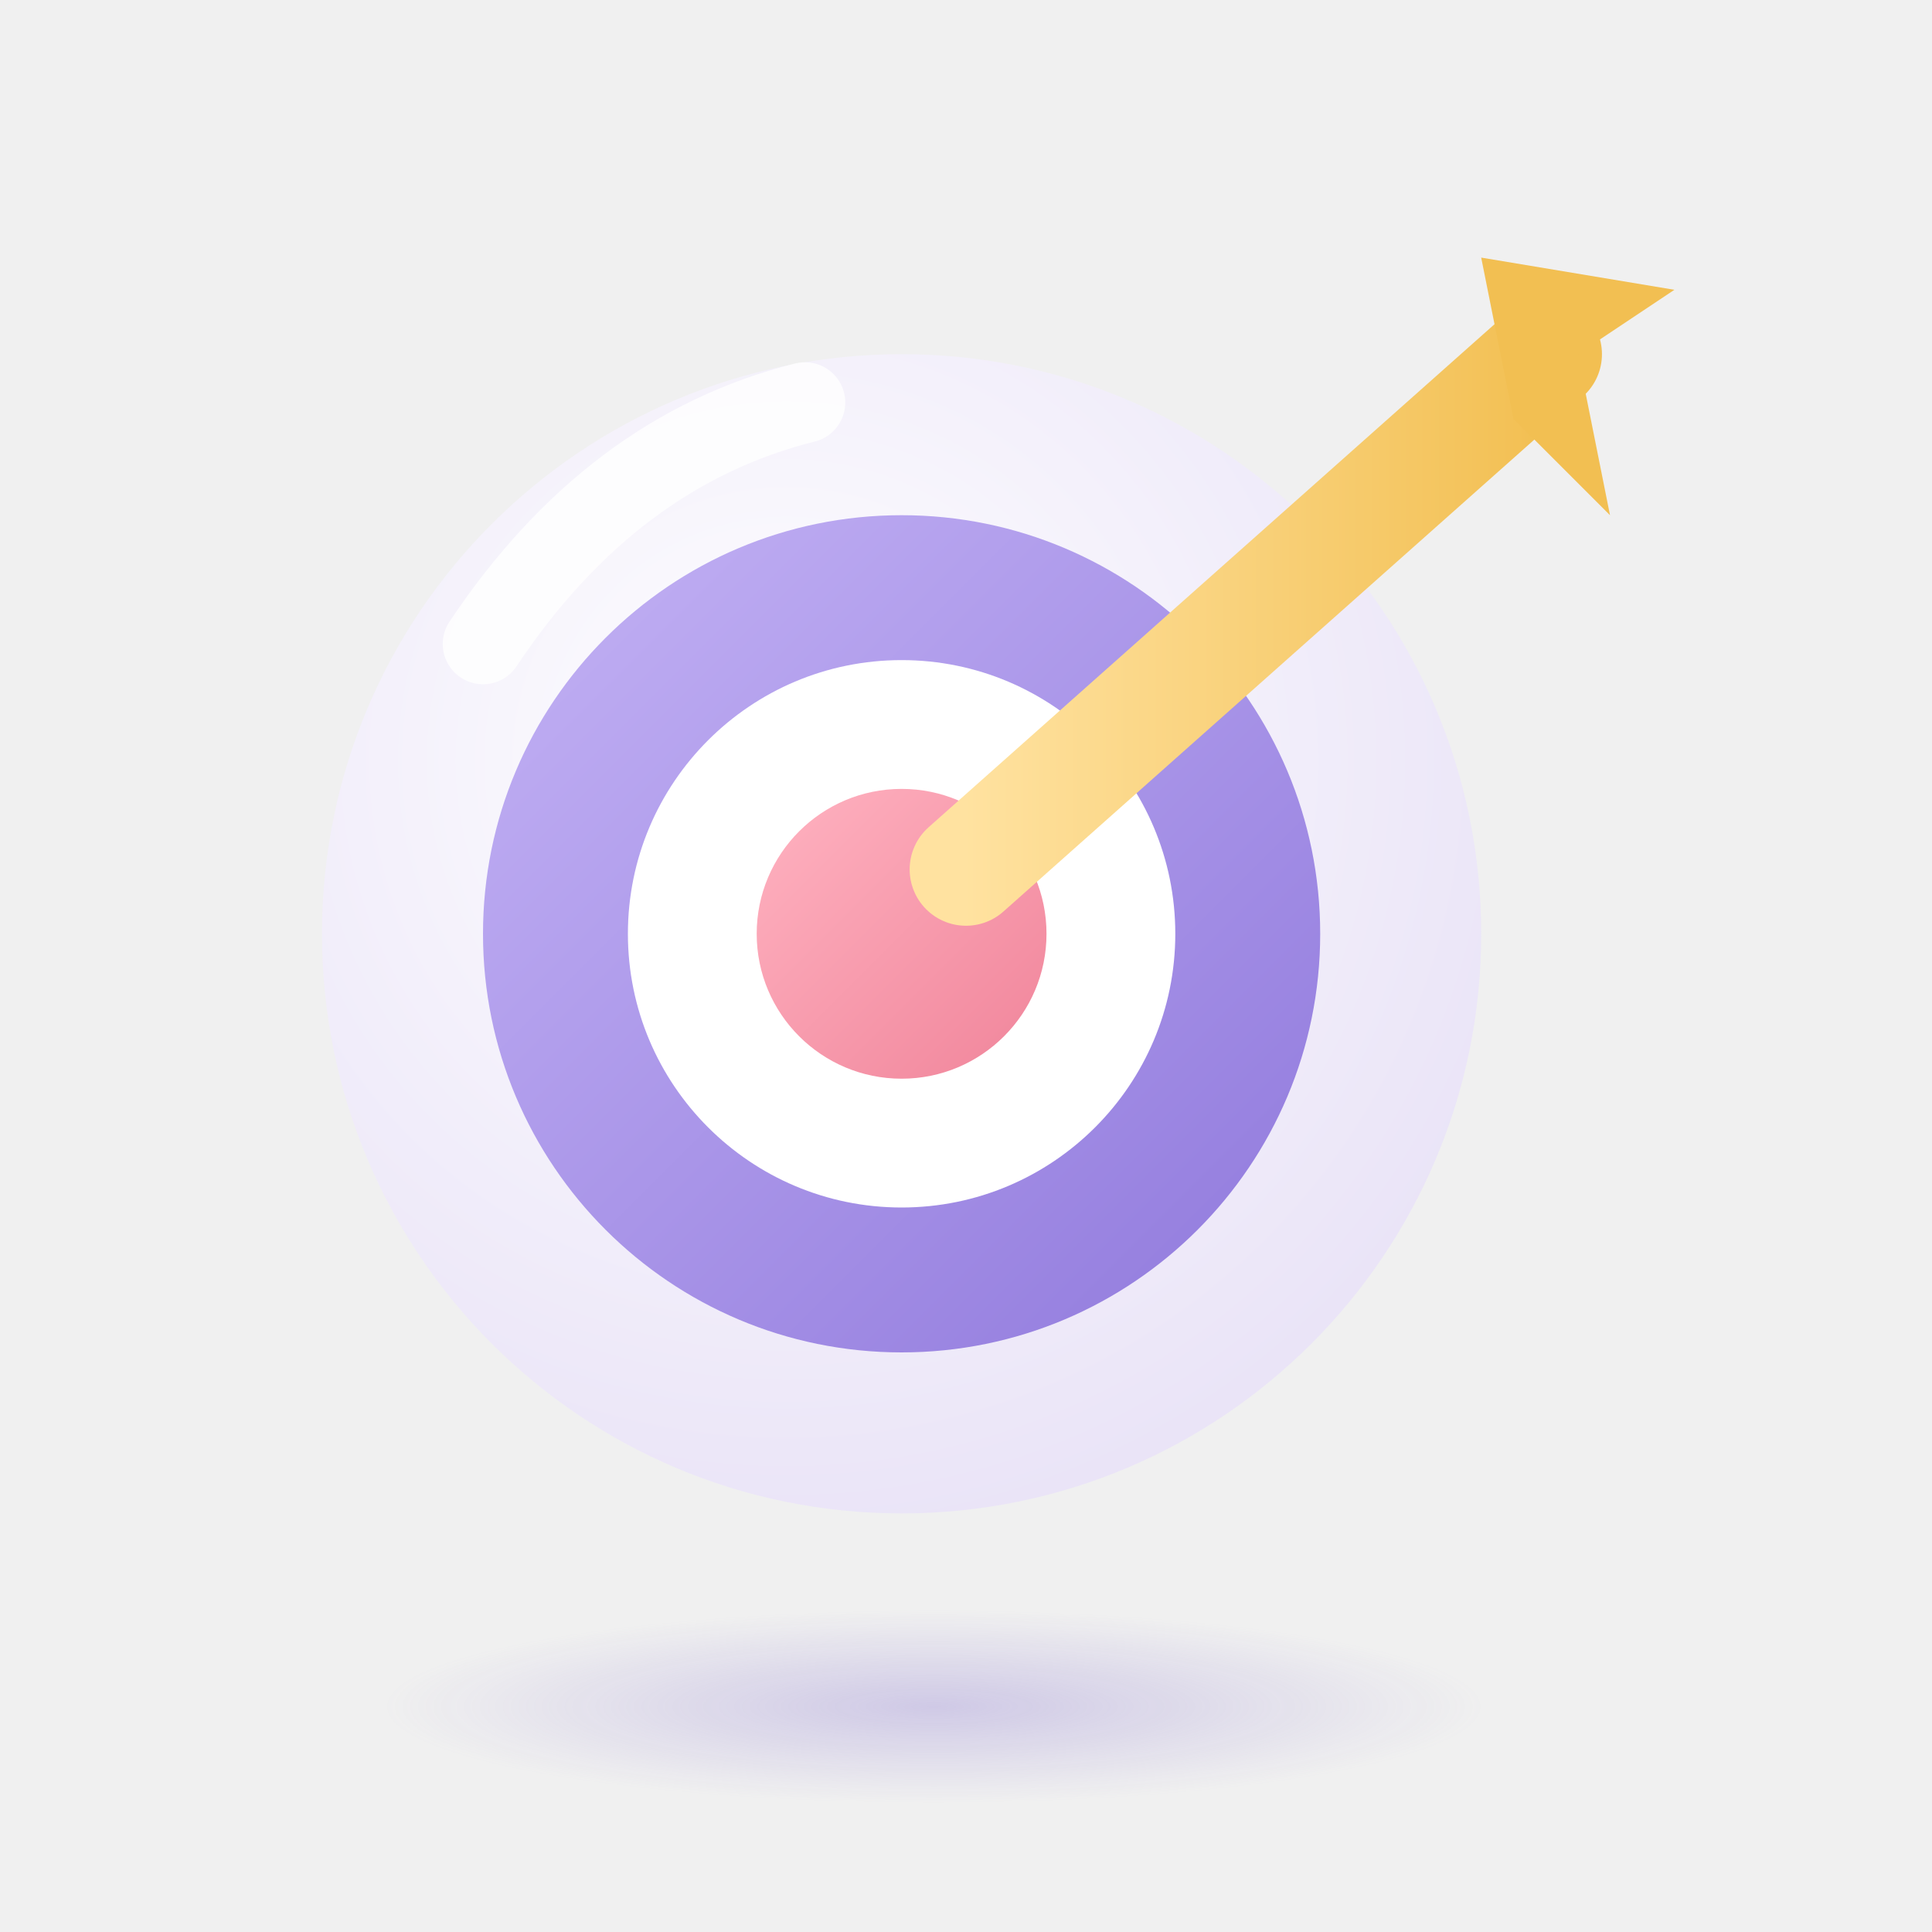
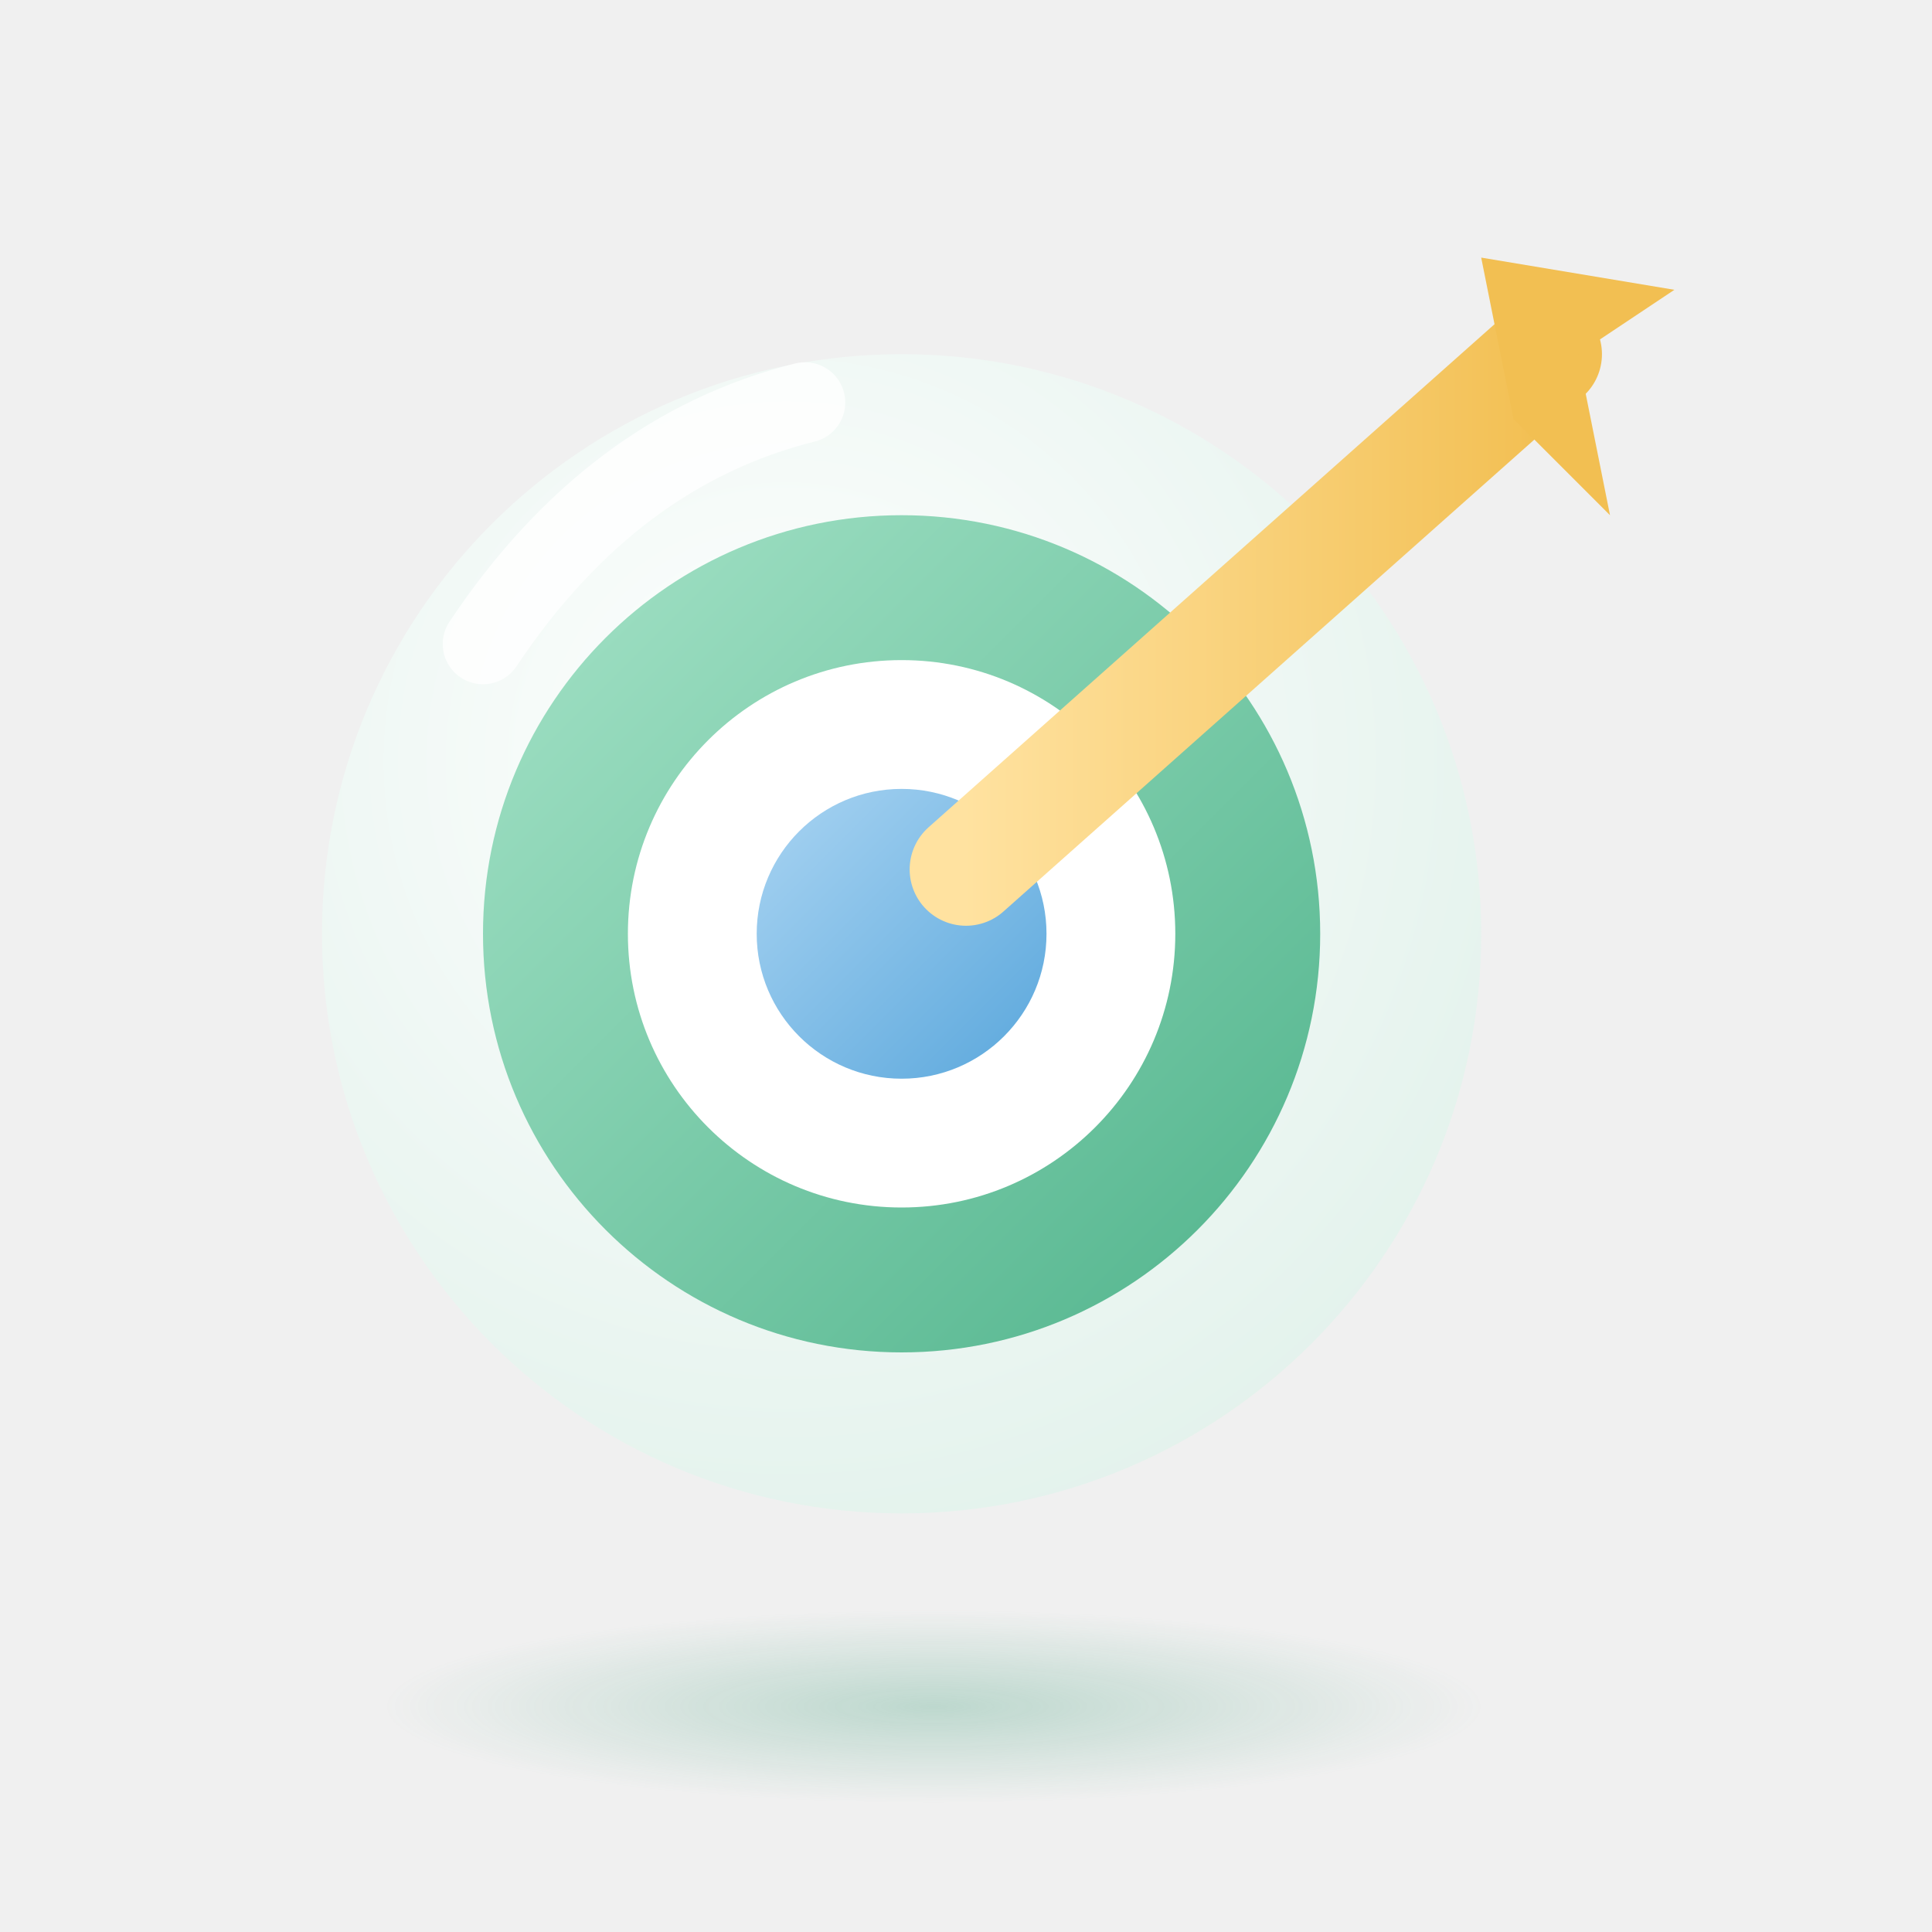
<svg xmlns="http://www.w3.org/2000/svg" viewBox="0 0 120 120">
  <defs>
    <radialGradient id="o" cx=".4" cy=".35" r=".7">
      <stop offset="0" stop-color="#ffffff" />
-       <stop offset="1" stop-color="#e9e3f7" />
+       <stop offset="1" stop-color="#e3f2ec" />
    </radialGradient>
    <linearGradient id="m" x1="0" y1="0" x2="1" y2="1">
-       <stop offset="0" stop-color="#c4b3f5" />
-       <stop offset="1" stop-color="#8f78dc" />
+       <stop offset="0" stop-color="#a6e3c8" />
+       <stop offset="1" stop-color="#4fb38b" />
    </linearGradient>
    <linearGradient id="c" x1="0" y1="0" x2="1" y2="1">
-       <stop offset="0" stop-color="#ffb3c1" />
-       <stop offset="1" stop-color="#f0849a" />
+       <stop offset="0" stop-color="#a9d4f2" />
+       <stop offset="1" stop-color="#5aa7dc" />
    </linearGradient>
    <linearGradient id="a" x1="0" y1="0" x2="1" y2="0">
      <stop offset="0" stop-color="#ffe2a0" />
      <stop offset="1" stop-color="#f2bf52" />
    </linearGradient>
    <radialGradient id="s" cx=".5" cy=".5" r=".5">
-       <stop offset="0" stop-color="#7b66cc" stop-opacity=".28" />
-       <stop offset="1" stop-color="#7b66cc" stop-opacity="0" />
+       <stop offset="0" stop-color="#3a9a76" stop-opacity=".28" />
+       <stop offset="1" stop-color="#3a9a76" stop-opacity="0" />
    </radialGradient>
  </defs>
  <ellipse cx="58" cy="106" rx="34" ry="6" fill="url(#s)" />
  <circle cx="56" cy="58" r="36" fill="url(#o)" />
  <circle cx="56" cy="58" r="26" fill="url(#m)" />
  <circle cx="56" cy="58" r="17" fill="#fff" />
  <circle cx="56" cy="58" r="9" fill="url(#c)" />
  <path d="M30 40q8-12 20-15" stroke="#fff" stroke-width="5" stroke-linecap="round" fill="none" opacity=".8" />
  <path d="M60 54L96 22" stroke="url(#a)" stroke-width="7" stroke-linecap="round" />
  <path d="M92 16l12 2-6 4 2 10-6-6z" fill="#f2bf52" />
</svg>
